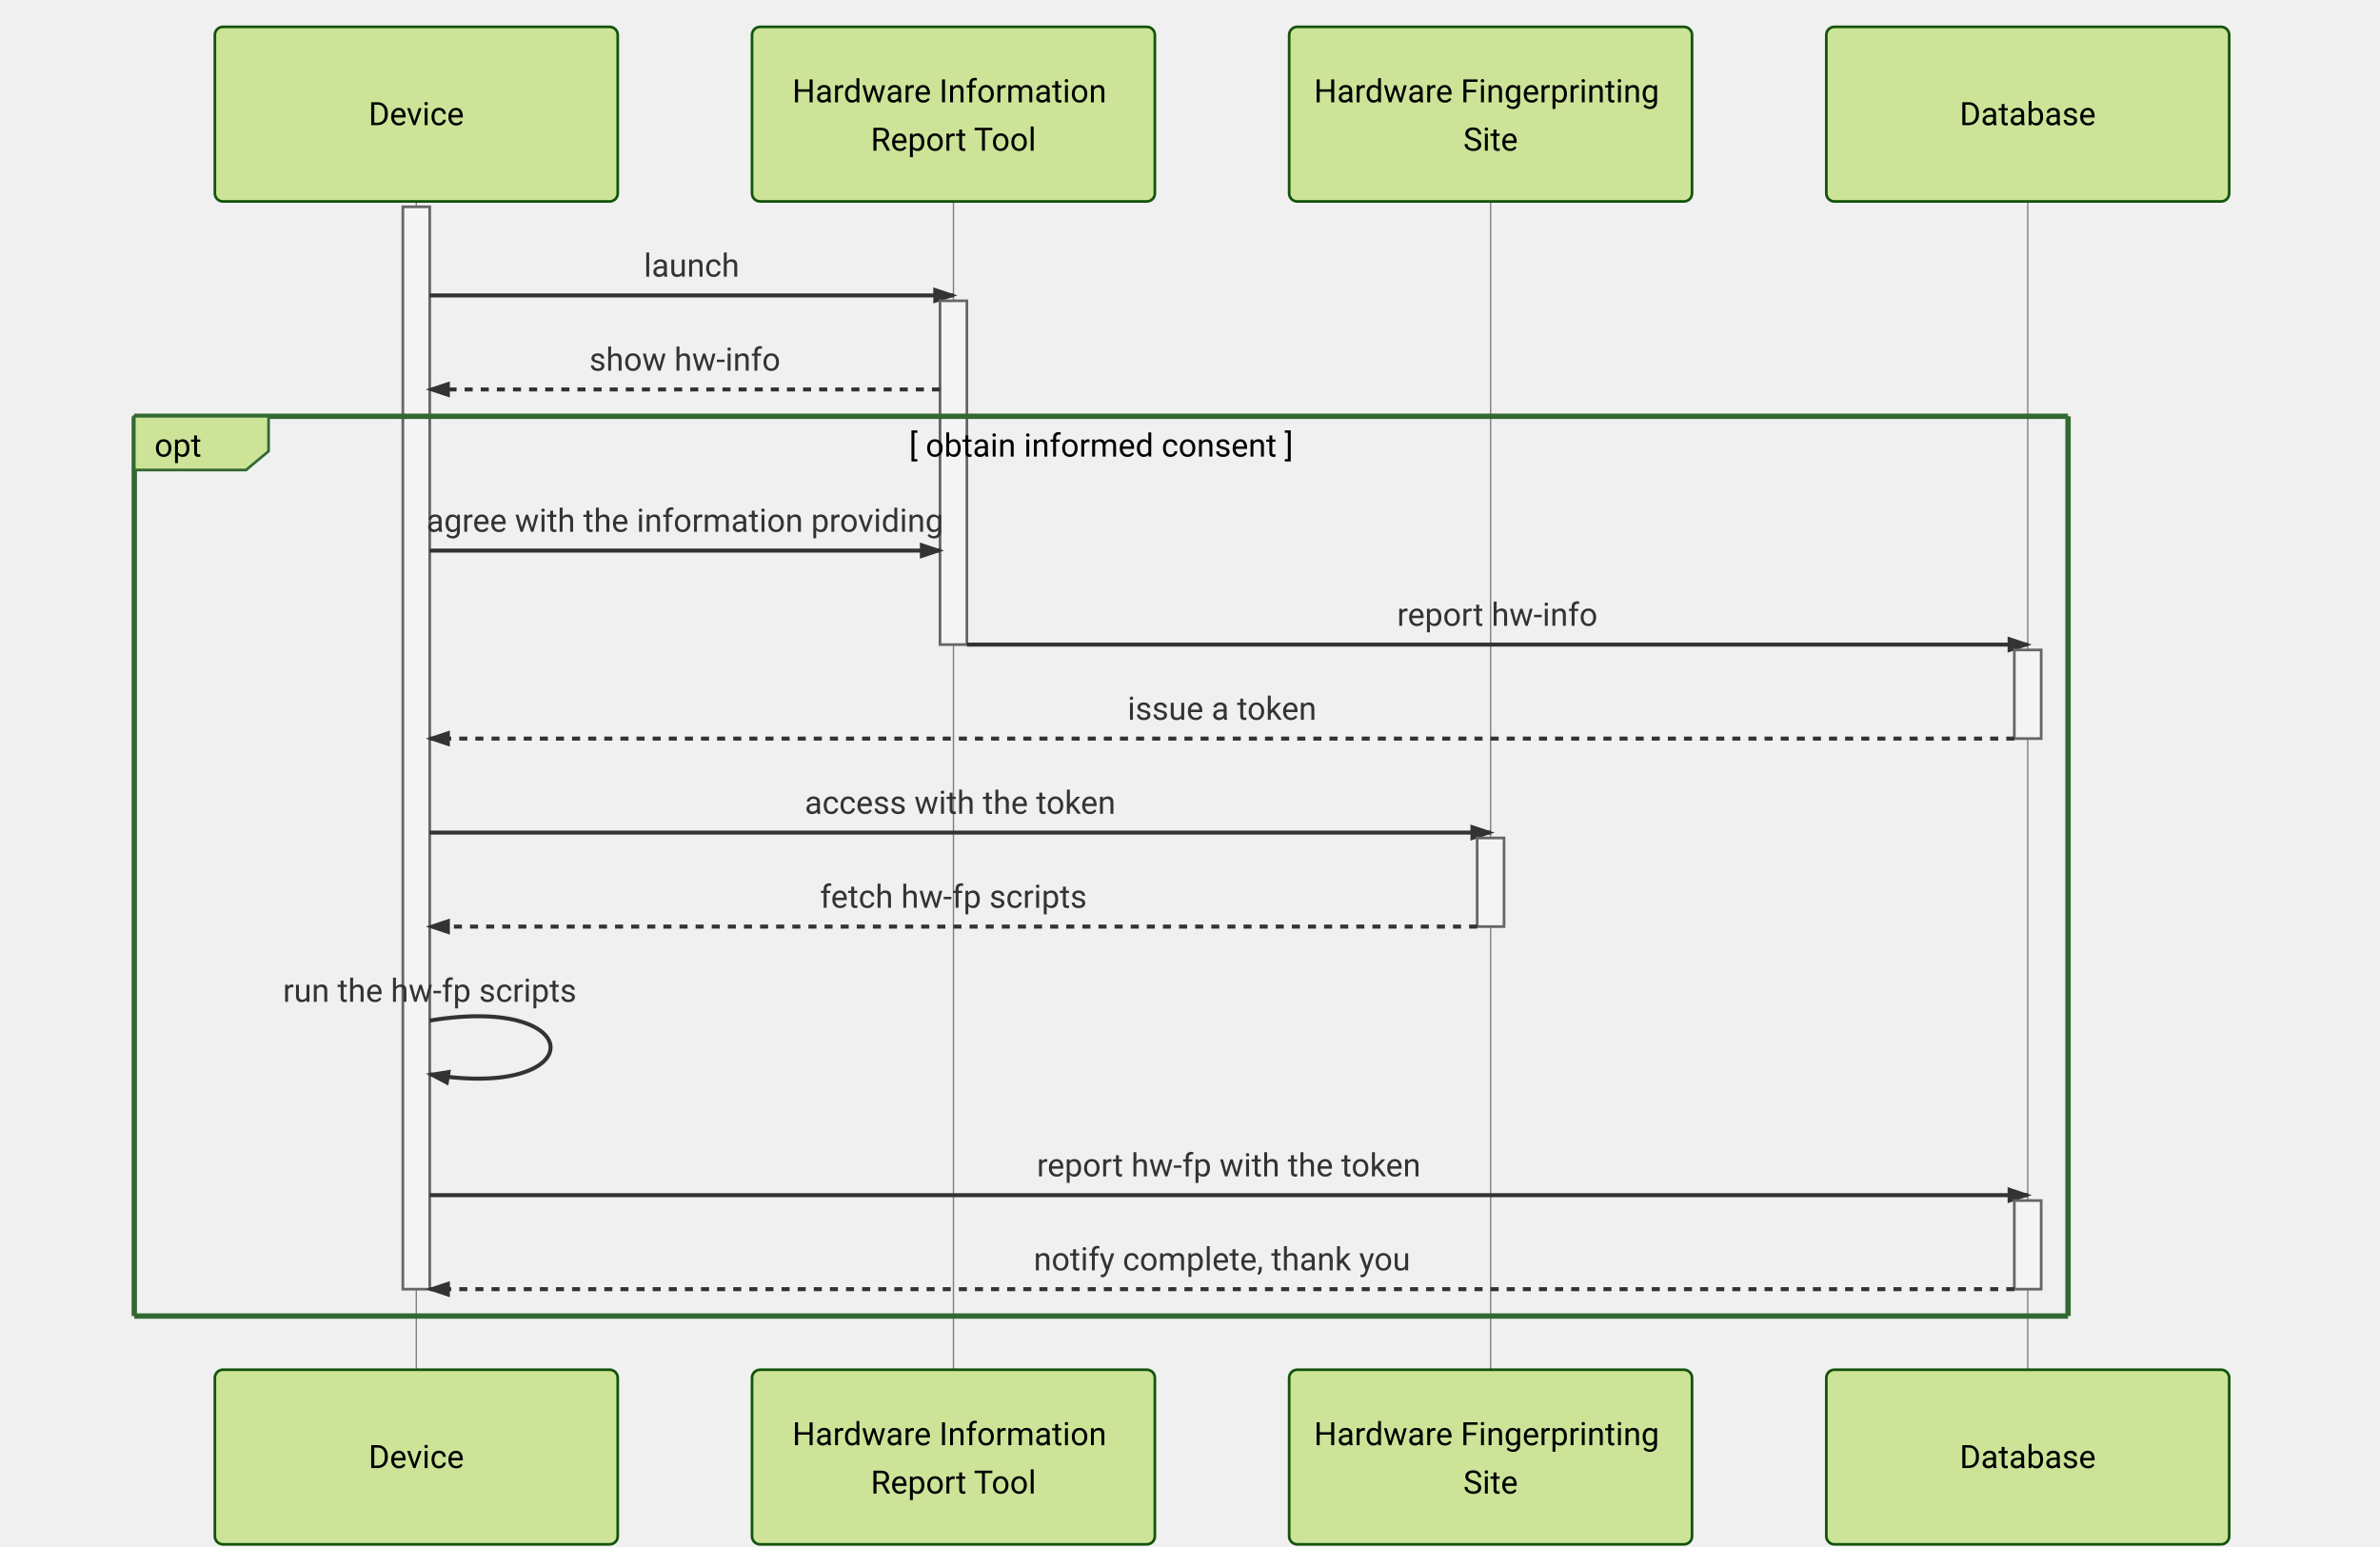
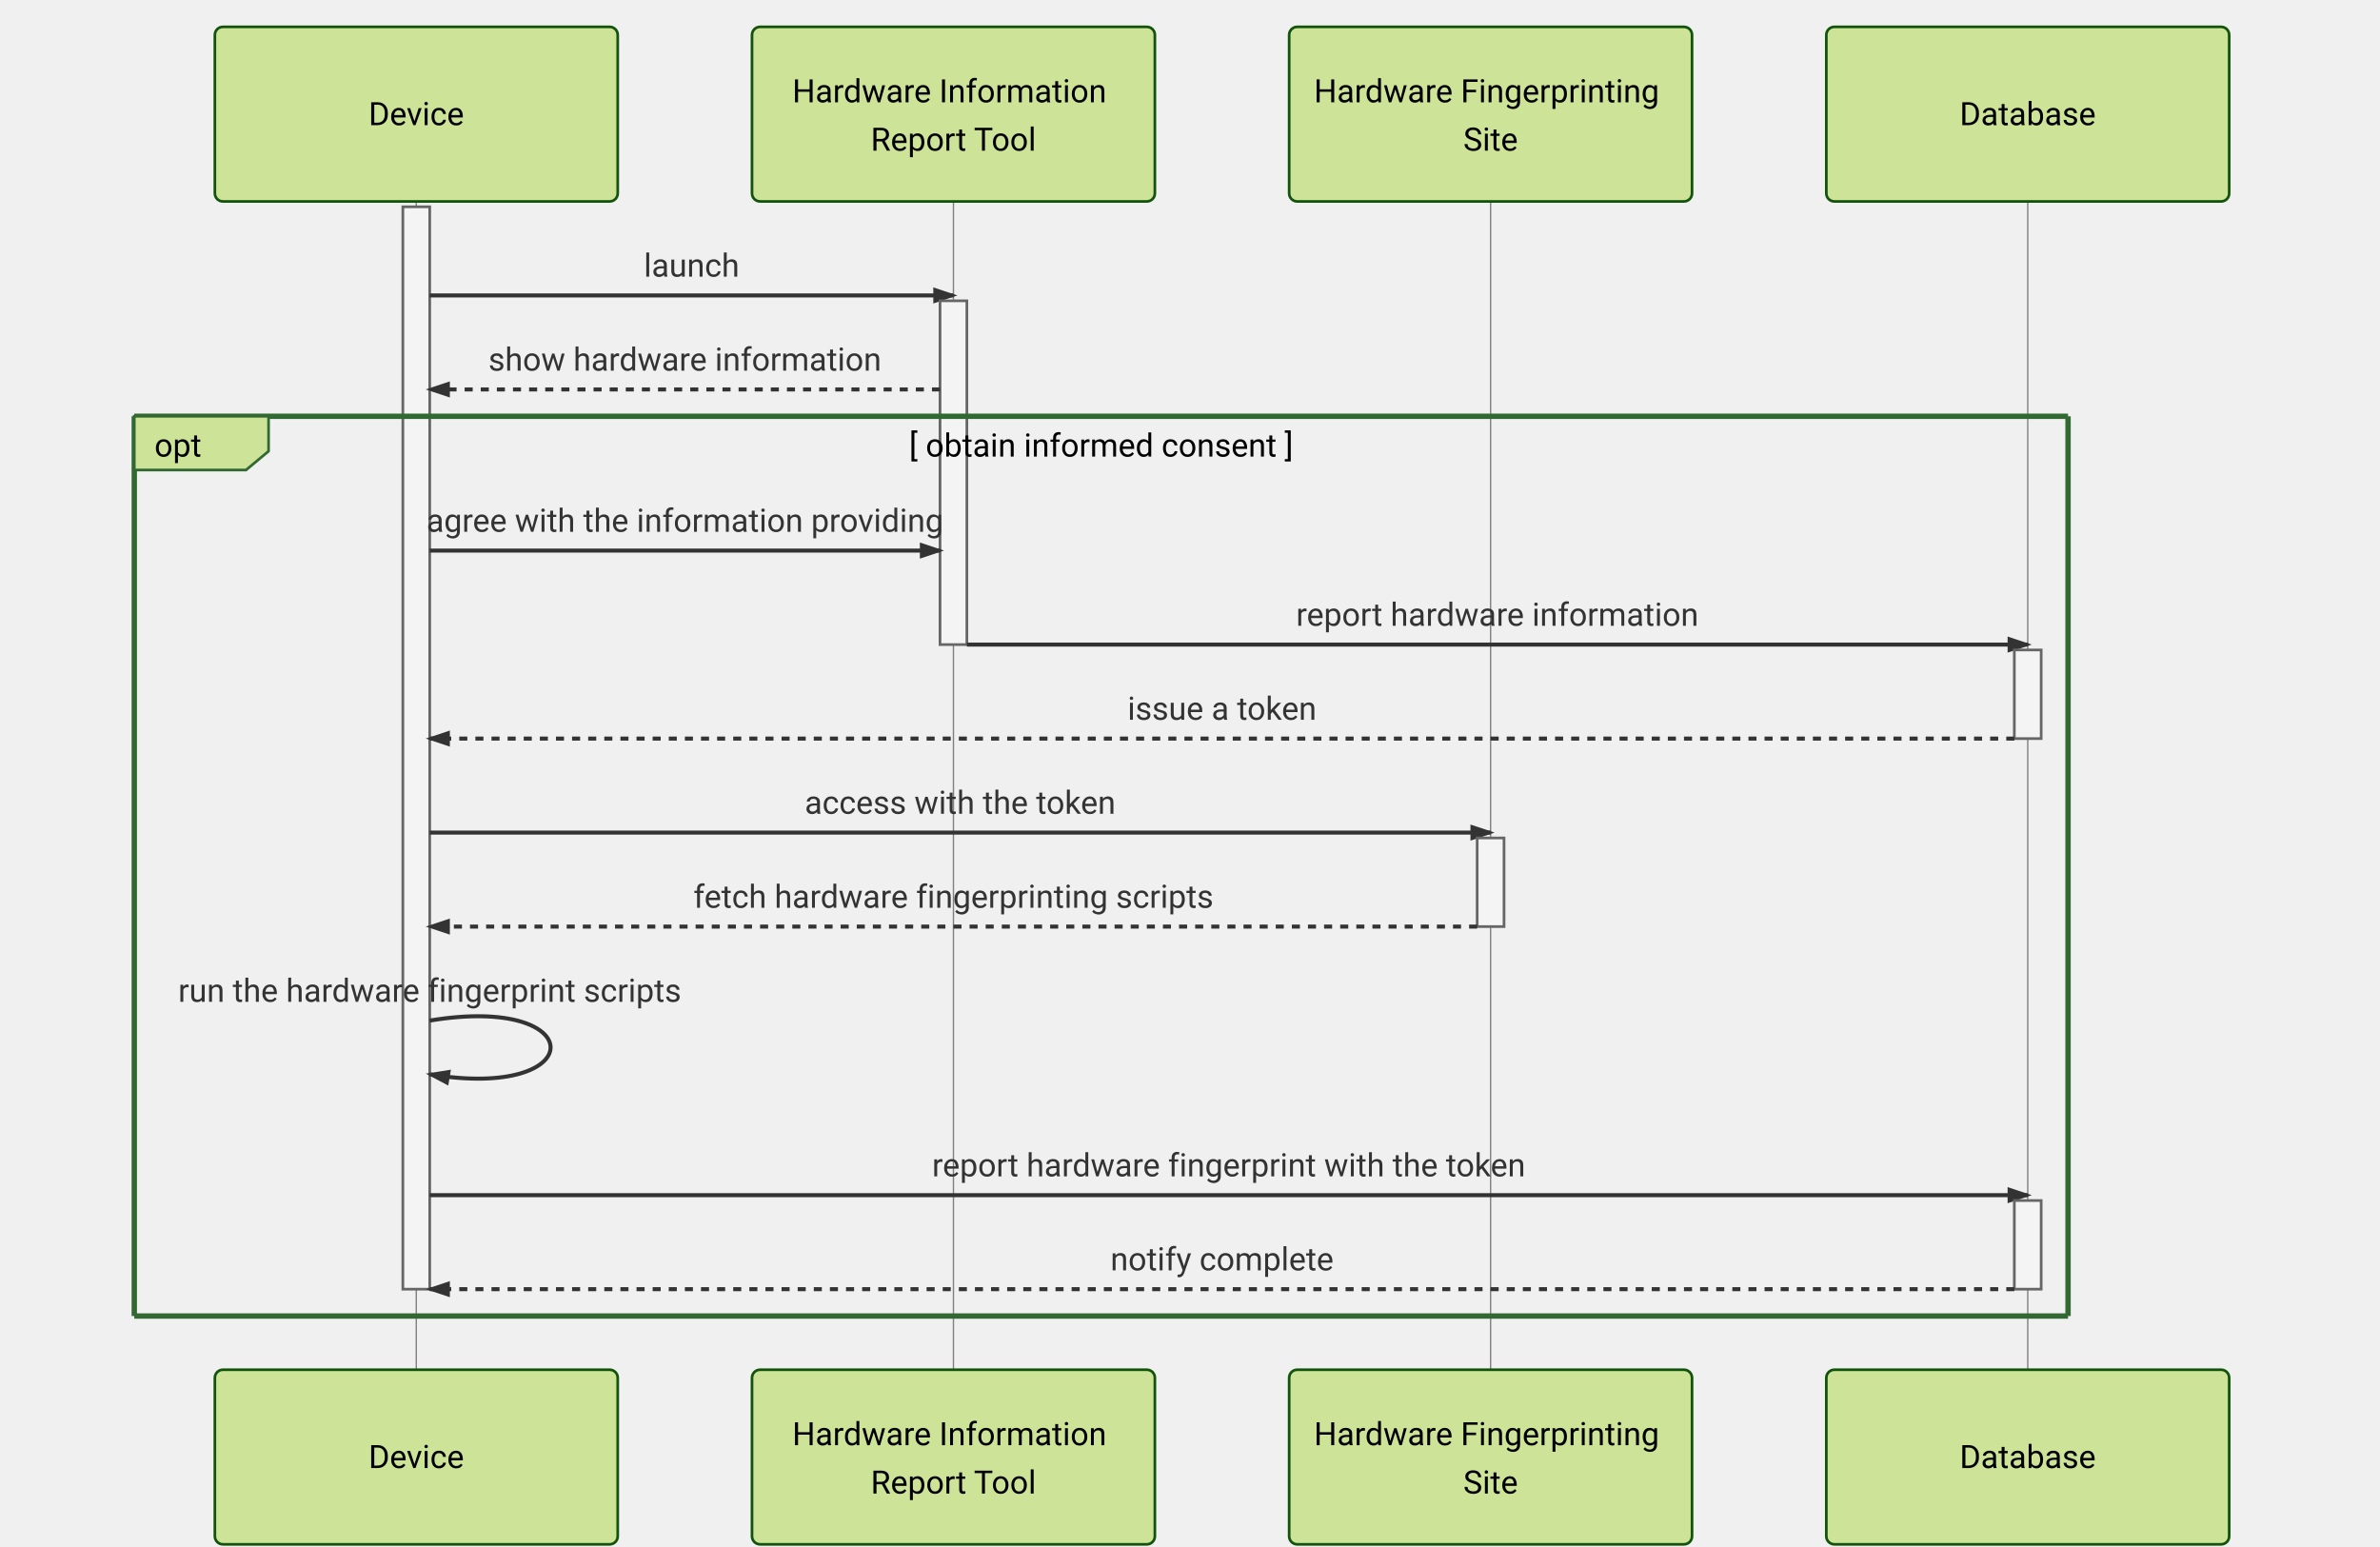
- <svg xmlns="http://www.w3.org/2000/svg" id="mermaidChart33" width="880px" height="572px" style="max-width:880px;" viewBox="-80 -10 880 576" preserveAspectRatio="xMinYMid">
+ <svg xmlns="http://www.w3.org/2000/svg" id="mermaidChart0" width="880px" height="572px" style="max-width:880px;" viewBox="-80 -10 880 576" preserveAspectRatio="xMinYMid">
  <style>
  /* Flowchart variables */
/* Sequence Diagram variables */
/* Gantt chart variables */
.mermaid .label {
  font-family: 'trebuchet ms', verdana, arial;
  color: #333;
}
.node rect,
.node circle,
.node ellipse,
.node polygon {
  fill: #cde498;
  stroke: #13540c;
  stroke-width: 1px;
}
.arrowheadPath {
  fill: green;
}
.edgePath .path {
  stroke: green;
  stroke-width: 1.5px;
}
.edgeLabel {
  background-color: #e8e8e8;
}
.cluster rect {
  fill: #cdffb2 !important;
  rx: 4 !important;
  stroke: #6eaa49 !important;
  stroke-width: 1px !important;
}
.cluster text {
  fill: #333;
}
.actor {
  stroke: #13540c;
  fill: #cde498;
}
text.actor {
  fill: black;
  stroke: none;
}
.actor-line {
  stroke: grey;
}
.messageLine0 {
  stroke-width: 1.5;
  stroke-dasharray: "2 2";
  marker-end: "url(#arrowhead)";
  stroke: #333;
}
.messageLine1 {
  stroke-width: 1.5;
  stroke-dasharray: "2 2";
  stroke: #333;
}
#arrowhead {
  fill: #333;
}
#crosshead path {
  fill: #333 !important;
  stroke: #333 !important;
}
.messageText {
  fill: #333;
  stroke: none;
}
.labelBox {
  stroke: #326932;
  fill: #cde498;
}
.labelText {
  fill: black;
  stroke: none;
}
.loopText {
  fill: black;
  stroke: none;
}
.loopLine {
  stroke-width: 2;
  stroke-dasharray: "2 2";
  marker-end: "url(#arrowhead)";
  stroke: #326932;
}
.note {
  stroke: #6eaa49;
  fill: #fff5ad;
}
.noteText {
  fill: black;
  stroke: none;
  font-family: 'trebuchet ms', verdana, arial;
  font-size: 14px;
}
/** Section styling */
.section {
  stroke: none;
  opacity: 0.2;
}
.section0 {
  fill: #6eaa49;
}
.section2 {
  fill: #6eaa49;
}
.section1,
.section3 {
  fill: white;
  opacity: 0.2;
}
.sectionTitle0 {
  fill: #333;
}
.sectionTitle1 {
  fill: #333;
}
.sectionTitle2 {
  fill: #333;
}
.sectionTitle3 {
  fill: #333;
}
.sectionTitle {
  text-anchor: start;
  font-size: 11px;
  text-height: 14px;
}
/* Grid and axis */
.grid .tick {
  stroke: lightgrey;
  opacity: 0.3;
  shape-rendering: crispEdges;
}
.grid path {
  stroke-width: 0;
}
/* Today line */
.today {
  fill: none;
  stroke: red;
  stroke-width: 2px;
}
/* Task styling */
/* Default task */
.task {
  stroke-width: 2;
}
.taskText {
  text-anchor: middle;
  font-size: 11px;
}
.taskTextOutsideRight {
  fill: black;
  text-anchor: start;
  font-size: 11px;
}
.taskTextOutsideLeft {
  fill: black;
  text-anchor: end;
  font-size: 11px;
}
/* Specific task settings for the sections*/
.taskText0,
.taskText1,
.taskText2,
.taskText3 {
  fill: white;
}
.task0,
.task1,
.task2,
.task3 {
  fill: #487e3a;
  stroke: #13540c;
}
.taskTextOutside0,
.taskTextOutside2 {
  fill: black;
}
.taskTextOutside1,
.taskTextOutside3 {
  fill: black;
}
/* Active task */
.active0,
.active1,
.active2,
.active3 {
  fill: #cde498;
  stroke: #13540c;
}
.activeText0,
.activeText1,
.activeText2,
.activeText3 {
  fill: black !important;
}
/* Completed task */
.done0,
.done1,
.done2,
.done3 {
  stroke: grey;
  fill: lightgrey;
  stroke-width: 2;
}
.doneText0,
.doneText1,
.doneText2,
.doneText3 {
  fill: black !important;
}
/* Tasks on the critical line */
.crit0,
.crit1,
.crit2,
.crit3 {
  stroke: #ff8888;
  fill: red;
  stroke-width: 2;
}
.activeCrit0,
.activeCrit1,
.activeCrit2,
.activeCrit3 {
  stroke: #ff8888;
  fill: #cde498;
  stroke-width: 2;
}
.doneCrit0,
.doneCrit1,
.doneCrit2,
.doneCrit3 {
  stroke: #ff8888;
  fill: lightgrey;
  stroke-width: 2;
  cursor: pointer;
  shape-rendering: crispEdges;
}
.doneCritText0,
.doneCritText1,
.doneCritText2,
.doneCritText3 {
  fill: black !important;
}
.activeCritText0,
.activeCritText1,
.activeCritText2,
.activeCritText3 {
  fill: black !important;
}
.titleText {
  text-anchor: middle;
  font-size: 18px;
  fill: black;
}
g.classGroup text {
  fill: #13540c;
  stroke: none;
  font-family: 'trebuchet ms', verdana, arial;
  font-size: 10px;
}
g.classGroup rect {
  fill: #cde498;
  stroke: #13540c;
}
g.classGroup line {
  stroke: #13540c;
  stroke-width: 1;
}
svg .classLabel .box {
  stroke: none;
  stroke-width: 0;
  fill: #cde498;
  opacity: 0.5;
}
svg .classLabel .label {
  fill: #13540c;
  font-size: 10px;
}
.relation {
  stroke: #13540c;
  stroke-width: 1;
  fill: none;
}
.composition {
  fill: #13540c;
  stroke: #13540c;
  stroke-width: 1;
}
#compositionStart {
  fill: #13540c;
  stroke: #13540c;
  stroke-width: 1;
}
#compositionEnd {
  fill: #13540c;
  stroke: #13540c;
  stroke-width: 1;
}
.aggregation {
  fill: #cde498;
  stroke: #13540c;
  stroke-width: 1;
}
#aggregationStart {
  fill: #cde498;
  stroke: #13540c;
  stroke-width: 1;
}
#aggregationEnd {
  fill: #cde498;
  stroke: #13540c;
  stroke-width: 1;
}
#dependencyStart {
  fill: #13540c;
  stroke: #13540c;
  stroke-width: 1;
}
#dependencyEnd {
  fill: #13540c;
  stroke: #13540c;
  stroke-width: 1;
}
#extensionStart {
  fill: #13540c;
  stroke: #13540c;
  stroke-width: 1;
}
#extensionEnd {
  fill: #13540c;
  stroke: #13540c;
  stroke-width: 1;
}
.node text {
  font-family: 'trebuchet ms', verdana, arial;
  font-size: 14px;
}
div.mermaidTooltip {
  position: absolute;
  text-align: center;
  max-width: 200px;
  padding: 2px;
  font-family: 'trebuchet ms', verdana, arial;
  font-size: 12px;
  background: #cdffb2;
  border: 1px solid #6eaa49;
  border-radius: 2px;
  pointer-events: none;
  z-index: 100;
}

svg {
  color: rgba(0, 0, 0, 0.65);
  font: normal normal 400 normal 12px / 18px "Helvetica Neue For Number", -apple-system, BlinkMacSystemFont, "Segoe UI", Roboto, "PingFang SC", "Hiragino Sans GB", "Microsoft YaHei", "Helvetica Neue", Helvetica, Arial, sans-serif;
}
  </style>
  <g />
  <g>
-     <line id="actor128" x1="75" y1="5" x2="75" y2="565" class="actor-line" stroke-width="0.5px" stroke="#999" />
+     <line id="actor0" x1="75" y1="5" x2="75" y2="565" class="actor-line" stroke-width="0.5px" stroke="#999" />
    <rect x="0" y="0" fill="#eaeaea" stroke="#666" width="150" height="65" rx="3" ry="3" class="actor" />
    <text x="75" y="32.5" dominant-baseline="central" alignment-baseline="central" class="actor" style="text-anchor: middle;">
      <tspan x="75" dy="0">Device</tspan>
    </text>
  </g>
  <g>
-     <line id="actor129" x1="275" y1="5" x2="275" y2="565" class="actor-line" stroke-width="0.5px" stroke="#999" />
+     <line id="actor1" x1="275" y1="5" x2="275" y2="565" class="actor-line" stroke-width="0.5px" stroke="#999" />
    <rect x="200" y="0" fill="#eaeaea" stroke="#666" width="150" height="65" rx="3" ry="3" class="actor" />
    <text x="275" y="24" dominant-baseline="central" alignment-baseline="central" class="actor" style="text-anchor: middle;">
      <tspan x="275">Hardware Information</tspan>
      <tspan dy="18" x="275">Report Tool</tspan>
    </text>
  </g>
  <g>
-     <line id="actor130" x1="475" y1="5" x2="475" y2="565" class="actor-line" stroke-width="0.5px" stroke="#999" />
+     <line id="actor2" x1="475" y1="5" x2="475" y2="565" class="actor-line" stroke-width="0.5px" stroke="#999" />
    <rect x="400" y="0" fill="#eaeaea" stroke="#666" width="150" height="65" rx="3" ry="3" class="actor" />
    <text x="475" y="24" dominant-baseline="central" alignment-baseline="central" class="actor" style="text-anchor: middle;">
      <tspan x="475">Hardware Fingerprinting</tspan>
      <tspan dy="18" x="475">Site</tspan>
    </text>
  </g>
  <g>
-     <line id="actor131" x1="675" y1="5" x2="675" y2="565" class="actor-line" stroke-width="0.5px" stroke="#999" />
+     <line id="actor3" x1="675" y1="5" x2="675" y2="565" class="actor-line" stroke-width="0.5px" stroke="#999" />
    <rect x="600" y="0" fill="#eaeaea" stroke="#666" width="150" height="65" rx="3" ry="3" class="actor" />
    <text x="675" y="32.5" dominant-baseline="central" alignment-baseline="central" class="actor" style="text-anchor: middle;">
      <tspan x="675" dy="0">Database</tspan>
    </text>
  </g>
  <defs>
    <marker id="arrowhead" refX="5" refY="2" markerWidth="6" markerHeight="4" orient="auto">
      <path d="M 0,0 V 4 L6,2 Z" />
    </marker>
  </defs>
  <defs>
    <marker id="crosshead" markerWidth="15" markerHeight="8" orient="auto" refX="16" refY="4">
      <path fill="black" stroke="#000000" stroke-width="1px" d="M 9,2 V 6 L16,4 Z" style="stroke-dasharray: 0, 0;" />
      <path fill="none" stroke="#000000" stroke-width="1px" d="M 0,1 L 6,7 M 6,1 L 0,7" style="stroke-dasharray: 0, 0;" />
    </marker>
  </defs>
  <g>
    <rect x="70" y="67" fill="#f4f4f4" stroke="#666" width="10" height="403" rx="0" ry="0" />
  </g>
  <g>
    <text x="177.5" y="93" class="messageText" style="text-anchor: middle;">launch</text>
    <line x1="80" y1="100" x2="275" y2="100" class="messageLine0" stroke-width="2" stroke="black" marker-end="url(#arrowhead)" style="fill: none;" />
  </g>
  <g>
    <rect x="270" y="102" fill="#f4f4f4" stroke="#666" width="10" height="128" rx="0" ry="0" />
  </g>
  <g>
-     <text x="175" y="128" class="messageText" style="text-anchor: middle;">show hw-info</text>
+     <text x="175" y="128" class="messageText" style="text-anchor: middle;">show hardware information</text>
    <line x1="270" y1="135" x2="80" y2="135" class="messageLine1" stroke-width="2" stroke="black" marker-end="url(#arrowhead)" style="stroke-dasharray: 3, 3; fill: none;" />
  </g>
  <g>
    <text x="175" y="188" class="messageText" style="text-anchor: middle;">agree with the information providing</text>
    <line x1="80" y1="195" x2="270" y2="195" class="messageLine0" stroke-width="2" stroke="black" marker-end="url(#arrowhead)" style="fill: none;" />
  </g>
  <g>
-     <text x="477.5" y="223" class="messageText" style="text-anchor: middle;">report hw-info</text>
+     <text x="477.5" y="223" class="messageText" style="text-anchor: middle;">report hardware information</text>
    <line x1="280" y1="230" x2="675" y2="230" class="messageLine0" stroke-width="2" stroke="black" marker-end="url(#arrowhead)" style="fill: none;" />
  </g>
  <g>
    <rect x="670" y="232" fill="#f4f4f4" stroke="#666" width="10" height="33" rx="0" ry="0" />
  </g>
  <g>
    <text x="375" y="258" class="messageText" style="text-anchor: middle;">issue a token</text>
    <line x1="670" y1="265" x2="80" y2="265" class="messageLine1" stroke-width="2" stroke="black" marker-end="url(#arrowhead)" style="stroke-dasharray: 3, 3; fill: none;" />
  </g>
  <g>
    <text x="277.5" y="293" class="messageText" style="text-anchor: middle;">access with the token</text>
    <line x1="80" y1="300" x2="475" y2="300" class="messageLine0" stroke-width="2" stroke="black" marker-end="url(#arrowhead)" style="fill: none;" />
  </g>
  <g>
    <rect x="470" y="302" fill="#f4f4f4" stroke="#666" width="10" height="33" rx="0" ry="0" />
  </g>
  <g>
-     <text x="275" y="328" class="messageText" style="text-anchor: middle;">fetch hw-fp scripts</text>
+     <text x="275" y="328" class="messageText" style="text-anchor: middle;">fetch hardware fingerprinting scripts</text>
    <line x1="470" y1="335" x2="80" y2="335" class="messageLine1" stroke-width="2" stroke="black" marker-end="url(#arrowhead)" style="stroke-dasharray: 3, 3; fill: none;" />
  </g>
  <g>
-     <text x="80" y="363" class="messageText" style="text-anchor: middle;">run the hw-fp scripts</text>
+     <text x="80" y="363" class="messageText" style="text-anchor: middle;">run the hardware fingerprint scripts</text>
    <path d="M 80,370 C 140,360 140,400 80,390" class="messageLine0" stroke-width="2" stroke="black" marker-end="url(#arrowhead)" style="fill: none;" />
  </g>
  <g>
-     <text x="377.5" y="428" class="messageText" style="text-anchor: middle;">report hw-fp with the token</text>
+     <text x="377.5" y="428" class="messageText" style="text-anchor: middle;">report hardware fingerprint with the token</text>
    <line x1="80" y1="435" x2="675" y2="435" class="messageLine0" stroke-width="2" stroke="black" marker-end="url(#arrowhead)" style="fill: none;" />
  </g>
  <g>
    <rect x="670" y="437" fill="#f4f4f4" stroke="#666" width="10" height="33" rx="0" ry="0" />
  </g>
  <g>
-     <text x="375" y="463" class="messageText" style="text-anchor: middle;">notify complete, thank you</text>
+     <text x="375" y="463" class="messageText" style="text-anchor: middle;">notify complete</text>
    <line x1="670" y1="470" x2="80" y2="470" class="messageLine1" stroke-width="2" stroke="black" marker-end="url(#arrowhead)" style="stroke-dasharray: 3, 3; fill: none;" />
  </g>
  <g>
    <line x1="-30" y1="145" x2="690" y2="145" class="loopLine" />
    <line x1="690" y1="145" x2="690" y2="480" class="loopLine" />
    <line x1="-30" y1="480" x2="690" y2="480" class="loopLine" />
    <line x1="-30" y1="145" x2="-30" y2="480" class="loopLine" />
    <polygon points="-30,145 20,145 20,158 11.6,165 -30,165" class="labelBox" />
    <text x="-22.5" y="160" fill="black" class="labelText">
      <tspan x="-22.5" fill="black">opt</tspan>
    </text>
    <text x="330" y="160" fill="black" class="loopText" style="text-anchor: middle;">
      <tspan x="330" fill="black">[ obtain informed consent ]</tspan>
    </text>
  </g>
  <g>
    <rect x="0" y="500" fill="#eaeaea" stroke="#666" width="150" height="65" rx="3" ry="3" class="actor" />
    <text x="75" y="532.5" dominant-baseline="central" alignment-baseline="central" class="actor" style="text-anchor: middle;">
      <tspan x="75" dy="0">Device</tspan>
    </text>
  </g>
  <g>
    <rect x="200" y="500" fill="#eaeaea" stroke="#666" width="150" height="65" rx="3" ry="3" class="actor" />
    <text x="275" y="524" dominant-baseline="central" alignment-baseline="central" class="actor" style="text-anchor: middle;">
      <tspan x="275">Hardware Information</tspan>
      <tspan dy="18" x="275">Report Tool</tspan>
    </text>
  </g>
  <g>
    <rect x="400" y="500" fill="#eaeaea" stroke="#666" width="150" height="65" rx="3" ry="3" class="actor" />
    <text x="475" y="524" dominant-baseline="central" alignment-baseline="central" class="actor" style="text-anchor: middle;">
      <tspan x="475">Hardware Fingerprinting</tspan>
      <tspan dy="18" x="475">Site</tspan>
    </text>
  </g>
  <g>
    <rect x="600" y="500" fill="#eaeaea" stroke="#666" width="150" height="65" rx="3" ry="3" class="actor" />
    <text x="675" y="532.5" dominant-baseline="central" alignment-baseline="central" class="actor" style="text-anchor: middle;">
      <tspan x="675" dy="0">Database</tspan>
    </text>
  </g>
</svg>
